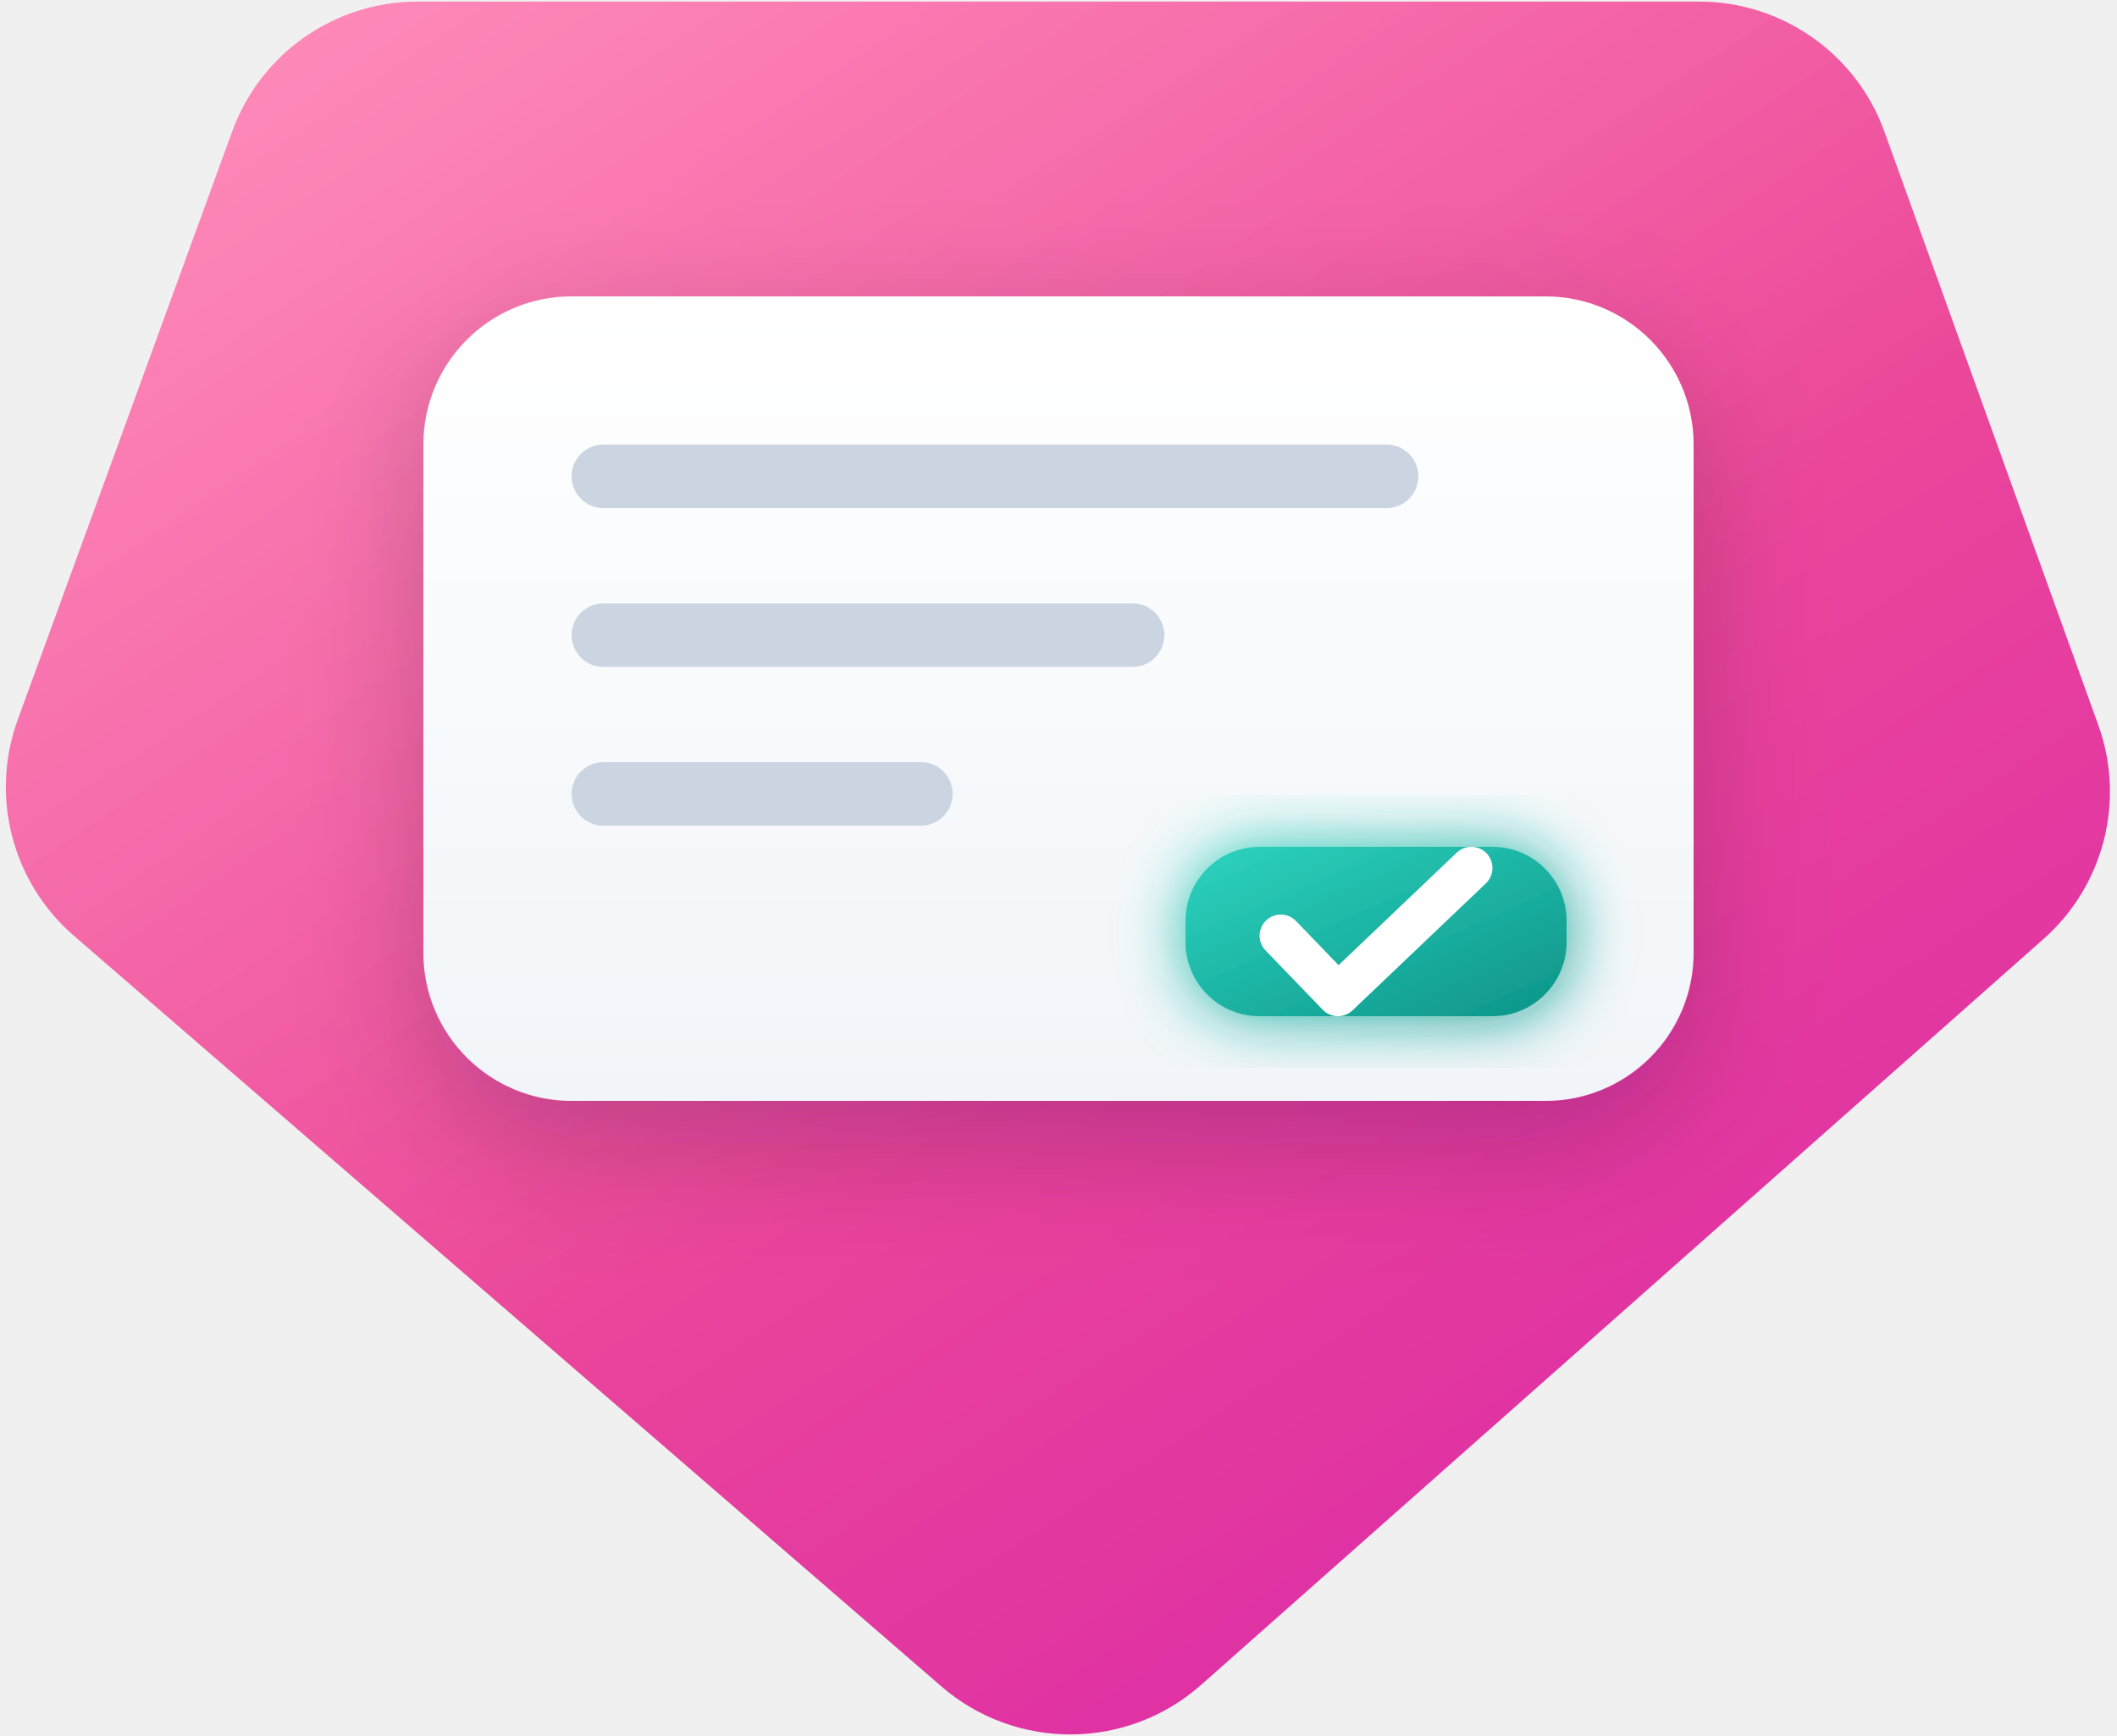
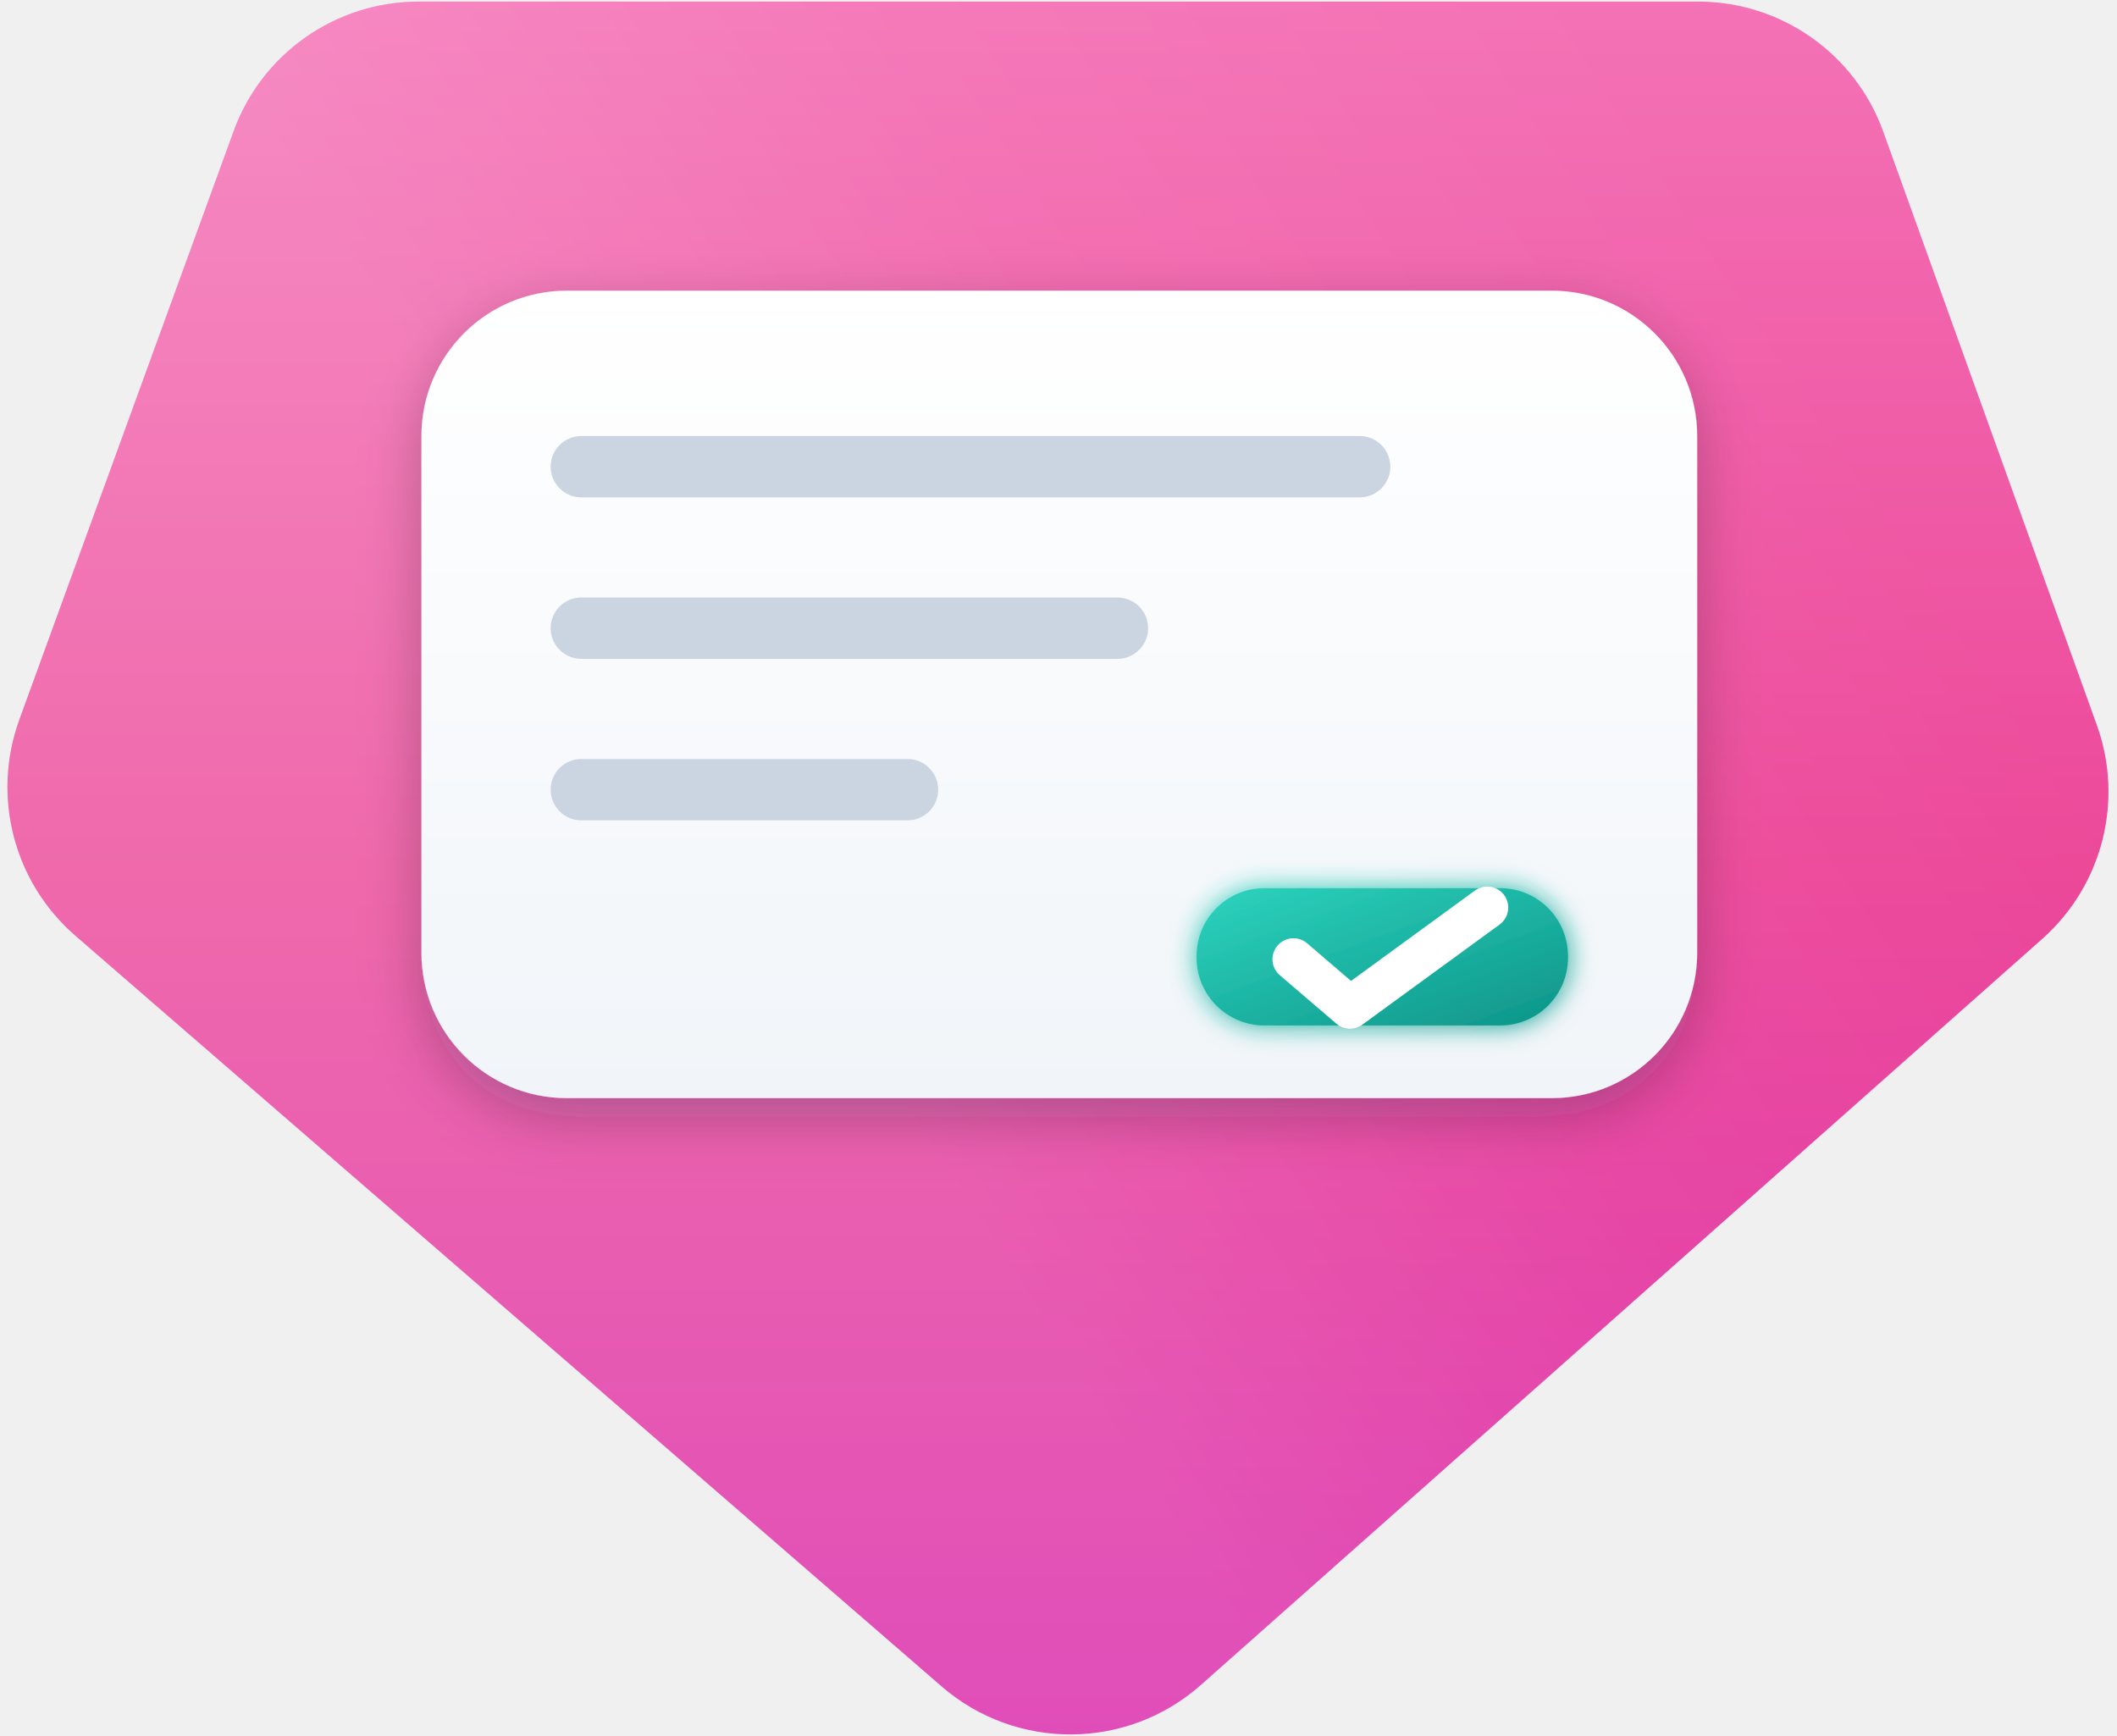
- <svg xmlns="http://www.w3.org/2000/svg" width="100" height="82" viewBox="0 0 100 82" fill="none">
+ <svg xmlns="http://www.w3.org/2000/svg" width="100" height="82" viewBox="0 0 1309 1075" fill="none">
  <defs>
-     <linearGradient id="pinkGrad" x1="10%" y1="0%" x2="90%" y2="100%">
-       <stop offset="0%" stop-color="#FF6BA6" />
-       <stop offset="50%" stop-color="#EC4899" />
-       <stop offset="100%" stop-color="#D926A9" />
+     <linearGradient id="pinkGrad" x1="0" y1="0" x2="1" y2="0" gradientUnits="userSpaceOnUse" gradientTransform="matrix(0,-1073.35,1073.35,0,654.163,1074.34)">
+       <stop offset="0" stop-color="#D926A9" />
+       <stop offset="0.5" stop-color="#EC4899" />
+       <stop offset="1" stop-color="#F472B6" />
    </linearGradient>
-     <linearGradient id="sheen" x1="0%" y1="0%" x2="50%" y2="60%">
-       <stop offset="0%" stop-color="white" stop-opacity="0.25" />
-       <stop offset="100%" stop-color="white" stop-opacity="0" />
+     <linearGradient id="sheen" x1="0" y1="0" x2="1" y2="0" gradientUnits="userSpaceOnUse" gradientTransform="matrix(600,-400,400,600,100,0)">
+       <stop offset="0" stop-color="white" stop-opacity="0.18" />
+       <stop offset="0.5" stop-color="white" stop-opacity="0.06" />
+       <stop offset="1" stop-color="white" stop-opacity="0" />
    </linearGradient>
-     <linearGradient id="cardGrad" x1="50%" y1="0%" x2="50%" y2="100%">
-       <stop offset="0%" stop-color="#FFFFFF" />
-       <stop offset="100%" stop-color="#F1F5F9" />
+     <linearGradient id="cardGrad" x1="0" y1="0" x2="0" y2="1">
+       <stop offset="0" stop-color="#FFFFFF" />
+       <stop offset="1" stop-color="#F1F5F9" />
    </linearGradient>
-     <linearGradient id="tealGrad" x1="0%" y1="0%" x2="100%" y2="100%">
-       <stop offset="0%" stop-color="#2DD4BF" />
-       <stop offset="100%" stop-color="#0D9488" />
+     <linearGradient id="tealGrad" x1="0" y1="0" x2="1" y2="1">
+       <stop offset="0" stop-color="#2DD4BF" />
+       <stop offset="1" stop-color="#0D9488" />
    </linearGradient>
-     <filter id="cardShadow" x="-20%" y="-20%" width="140%" height="150%">
-       <feDropShadow dx="0" dy="2" stdDeviation="3" flood-color="#0F172A" flood-opacity="0.2" />
+     <filter id="cardShadow" x="-8%" y="-8%" width="116%" height="124%">
+       <feDropShadow dx="0" dy="12" stdDeviation="18" flood-color="#0F172A" flood-opacity="0.25" />
    </filter>
-     <filter id="glow" x="-30%" y="-30%" width="160%" height="160%">
-       <feGaussianBlur in="SourceGraphic" stdDeviation="1.5" result="blur" />
+     <filter id="btnGlow" x="-30%" y="-30%" width="160%" height="160%">
+       <feGaussianBlur in="SourceGraphic" stdDeviation="8" result="blur" />
      <feMerge>
        <feMergeNode in="blur" />
        <feMergeNode in="SourceGraphic" />
      </feMerge>
    </filter>
  </defs>
-   <g transform="scale(0.07639,0.07628)">
-     <path d="M258.188,0.987c-51.217,0 -96.967,32.03 -114.488,80.159l-132.717,364.517c-17.279,47.47 -3.479,100.679 34.7,133.762l536.4,464.825c46.192,40.029 114.892,39.638 160.625,-0.912l520.988,-461.934c37.296,-33.071 50.687,-85.525 33.808,-132.425l-132.241,-367.412c-17.4,-48.346 -63.259,-80.58 -114.638,-80.58l-792.438,0.001Z" fill="url(#pinkGrad)" />
-     <path d="M258.188,0.987c-51.217,0 -96.967,32.03 -114.488,80.159l-132.717,364.517c-17.279,47.47 -3.479,100.679 34.7,133.762l536.4,464.825c46.192,40.029 114.892,39.638 160.625,-0.912l520.988,-461.934c37.296,-33.071 50.687,-85.525 33.808,-132.425l-132.241,-367.412c-17.4,-48.346 -63.259,-80.58 -114.638,-80.58l-792.438,0.001Z" fill="url(#sheen)" />
-   </g>
-   <rect x="20" y="14" width="60" height="38" rx="7" fill="url(#cardGrad)" filter="url(#cardShadow)" />
-   <rect x="27" y="21" width="40" height="3" rx="1.5" fill="#CBD5E1" />
-   <rect x="27" y="28.5" width="28" height="3" rx="1.5" fill="#CBD5E1" />
-   <rect x="27" y="36" width="18" height="3" rx="1.5" fill="#CBD5E1" />
-   <rect x="56" y="40" width="18" height="8" rx="3.5" fill="url(#tealGrad)" filter="url(#glow)" />
-   <path d="M60.5 44.2 L63.2 47 L69.5 41" stroke="white" stroke-width="2" stroke-linecap="round" stroke-linejoin="round" />
+   <path d="M258.188,0.987c-51.217,0 -96.967,32.03 -114.488,80.159l-132.717,364.517c-17.279,47.47 -3.479,100.679 34.7,133.762l536.4,464.825c46.192,40.029 114.892,39.638 160.625,-0.912l520.988,-461.934c37.296,-33.071 50.687,-85.525 33.808,-132.425l-132.241,-367.412c-17.4,-48.346 -63.259,-80.58 -114.638,-80.58l-792.438,0.001Z" fill="url(#pinkGrad)" />
+   <path d="M258.188,0.987c-51.217,0 -96.967,32.03 -114.488,80.159l-132.717,364.517c-17.279,47.47 -3.479,100.679 34.7,133.762l536.4,464.825c46.192,40.029 114.892,39.638 160.625,-0.912l520.988,-461.934c37.296,-33.071 50.687,-85.525 33.808,-132.425l-132.241,-367.412c-17.4,-48.346 -63.259,-80.58 -114.638,-80.58l-792.438,0.001Z" fill="url(#sheen)" />
+   <rect x="260" y="180" width="790" height="500" rx="90" fill="url(#cardGrad)" filter="url(#cardShadow)" />
+   <rect x="340" y="270" width="520" height="38" rx="19" fill="#CBD5E1" />
+   <rect x="340" y="370" width="370" height="38" rx="19" fill="#CBD5E1" />
+   <rect x="340" y="470" width="240" height="38" rx="19" fill="#CBD5E1" />
+   <rect x="740" y="550" width="230" height="85" rx="42" fill="url(#tealGrad)" filter="url(#btnGlow)" />
+   <path d="M800 594 L835 624 L920 562" stroke="white" stroke-width="26" stroke-linecap="round" stroke-linejoin="round" fill="none" />
</svg>
